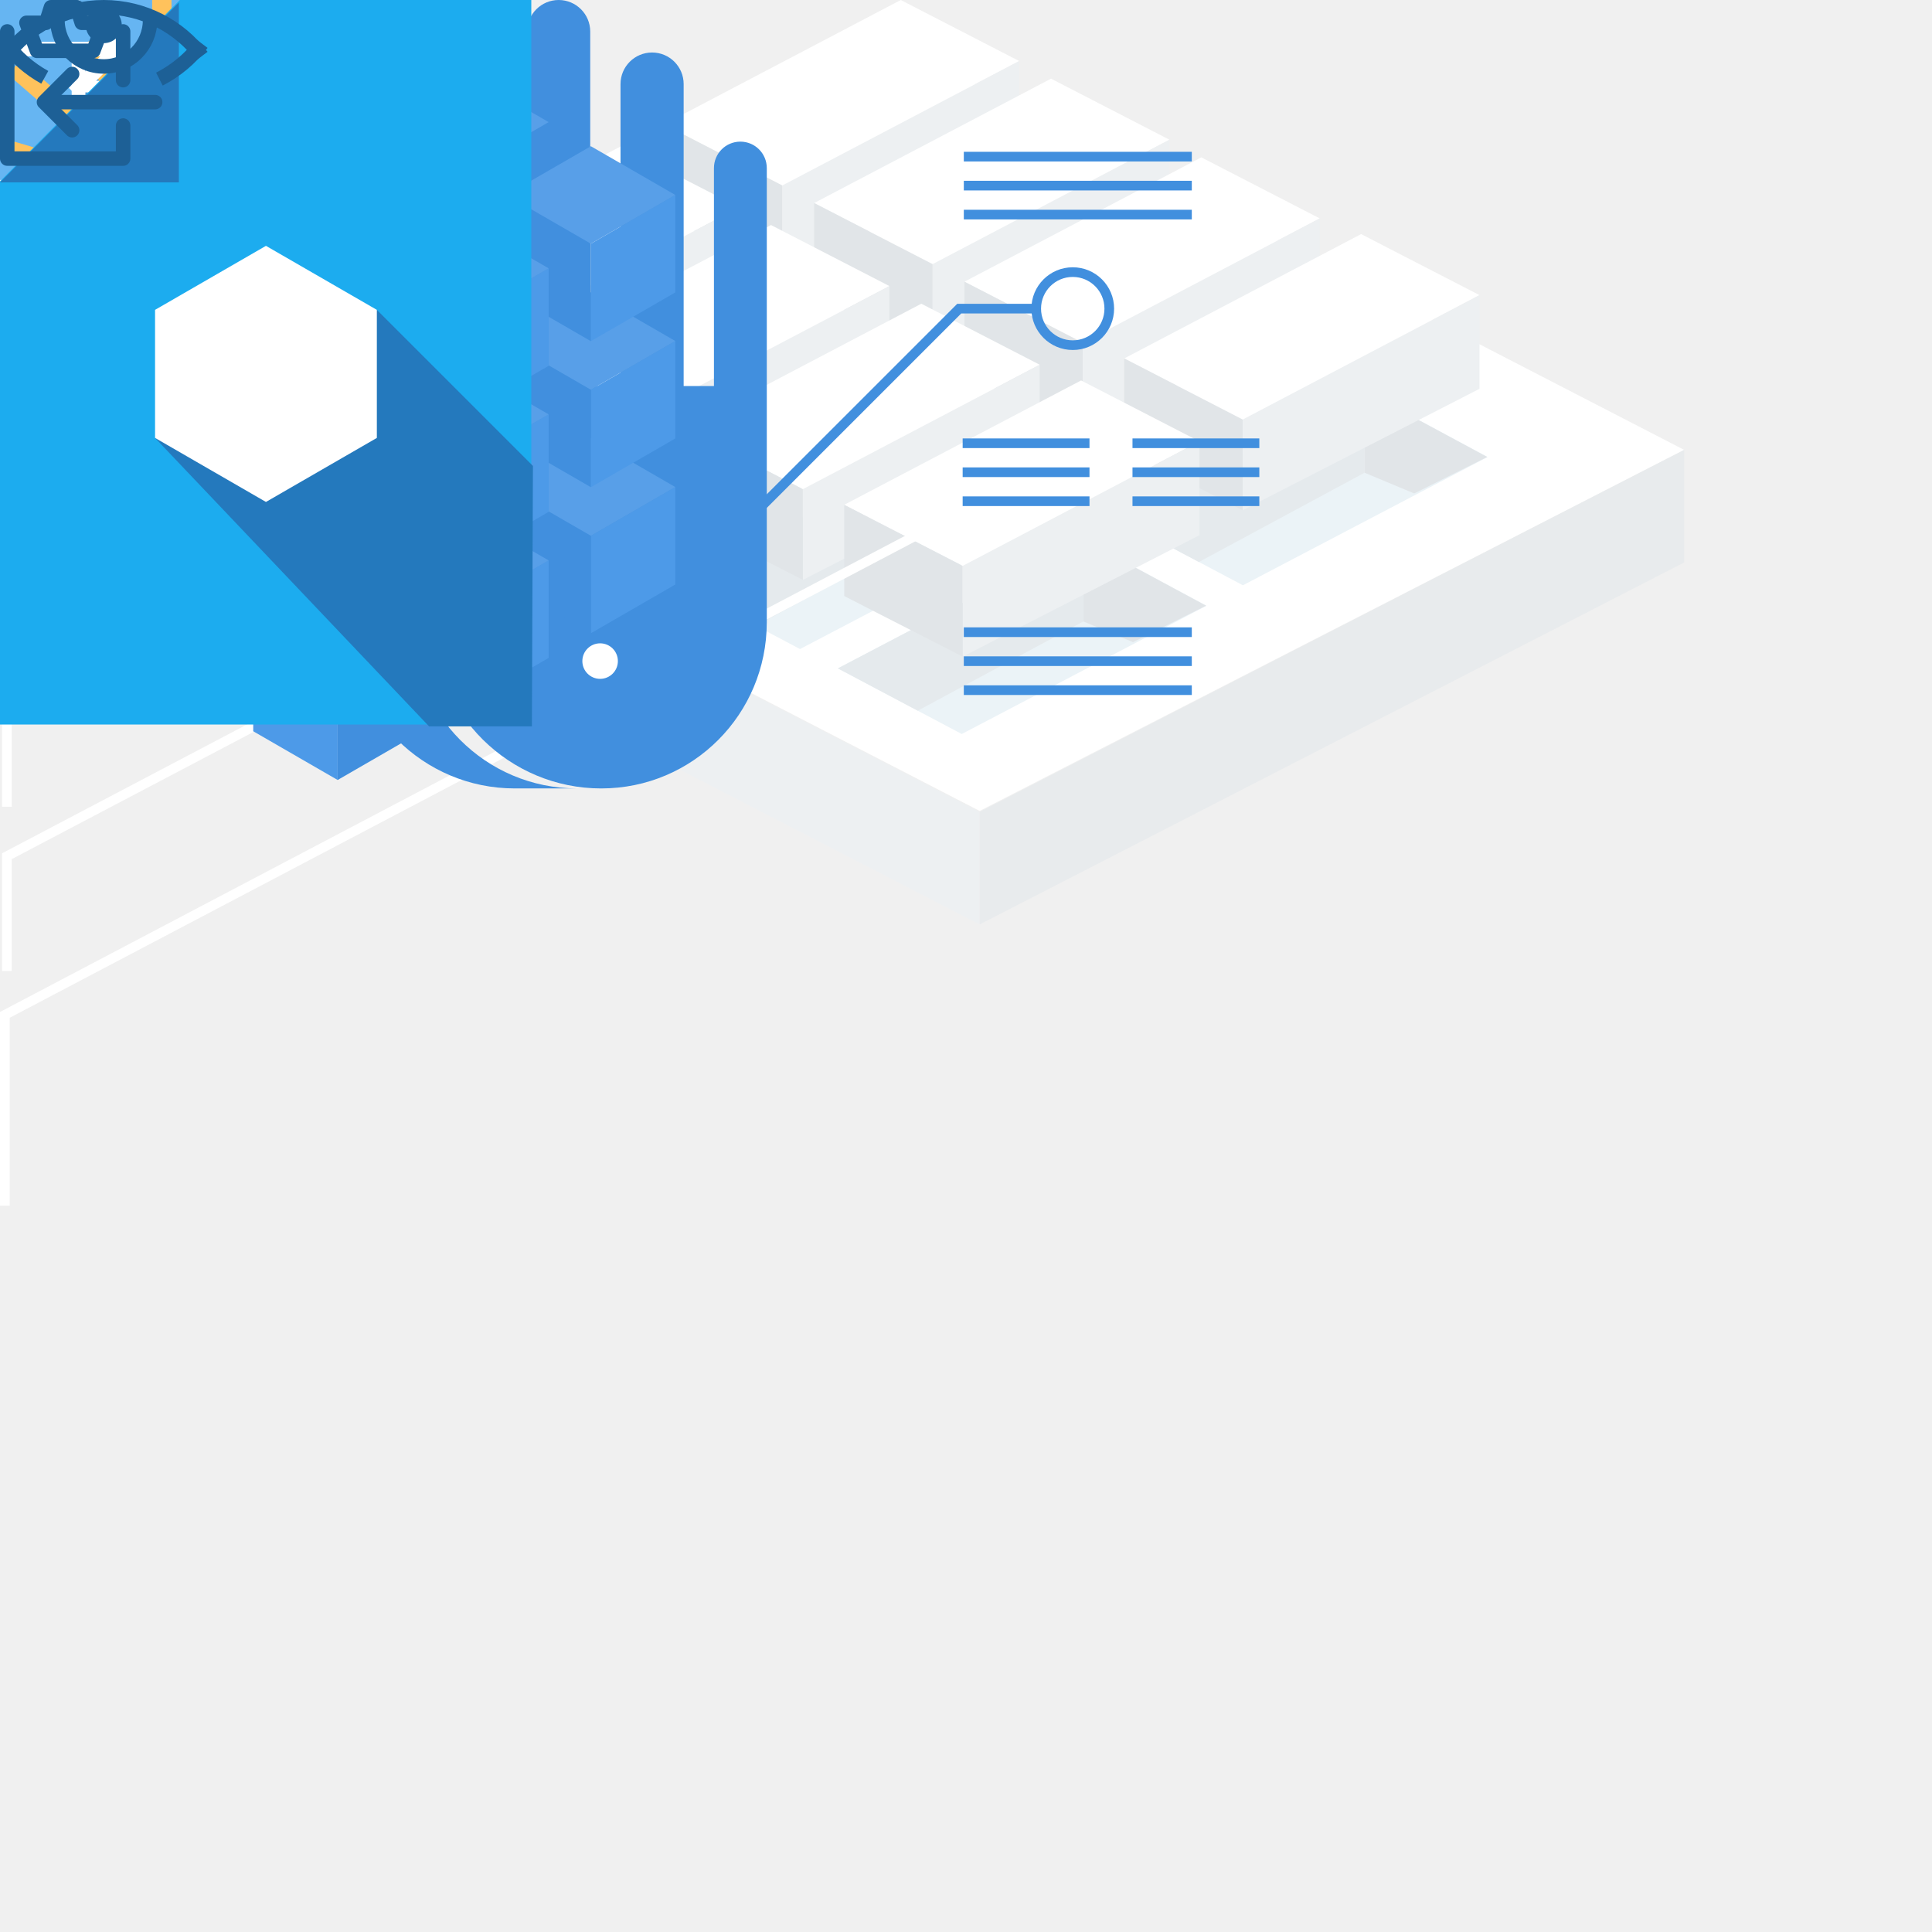
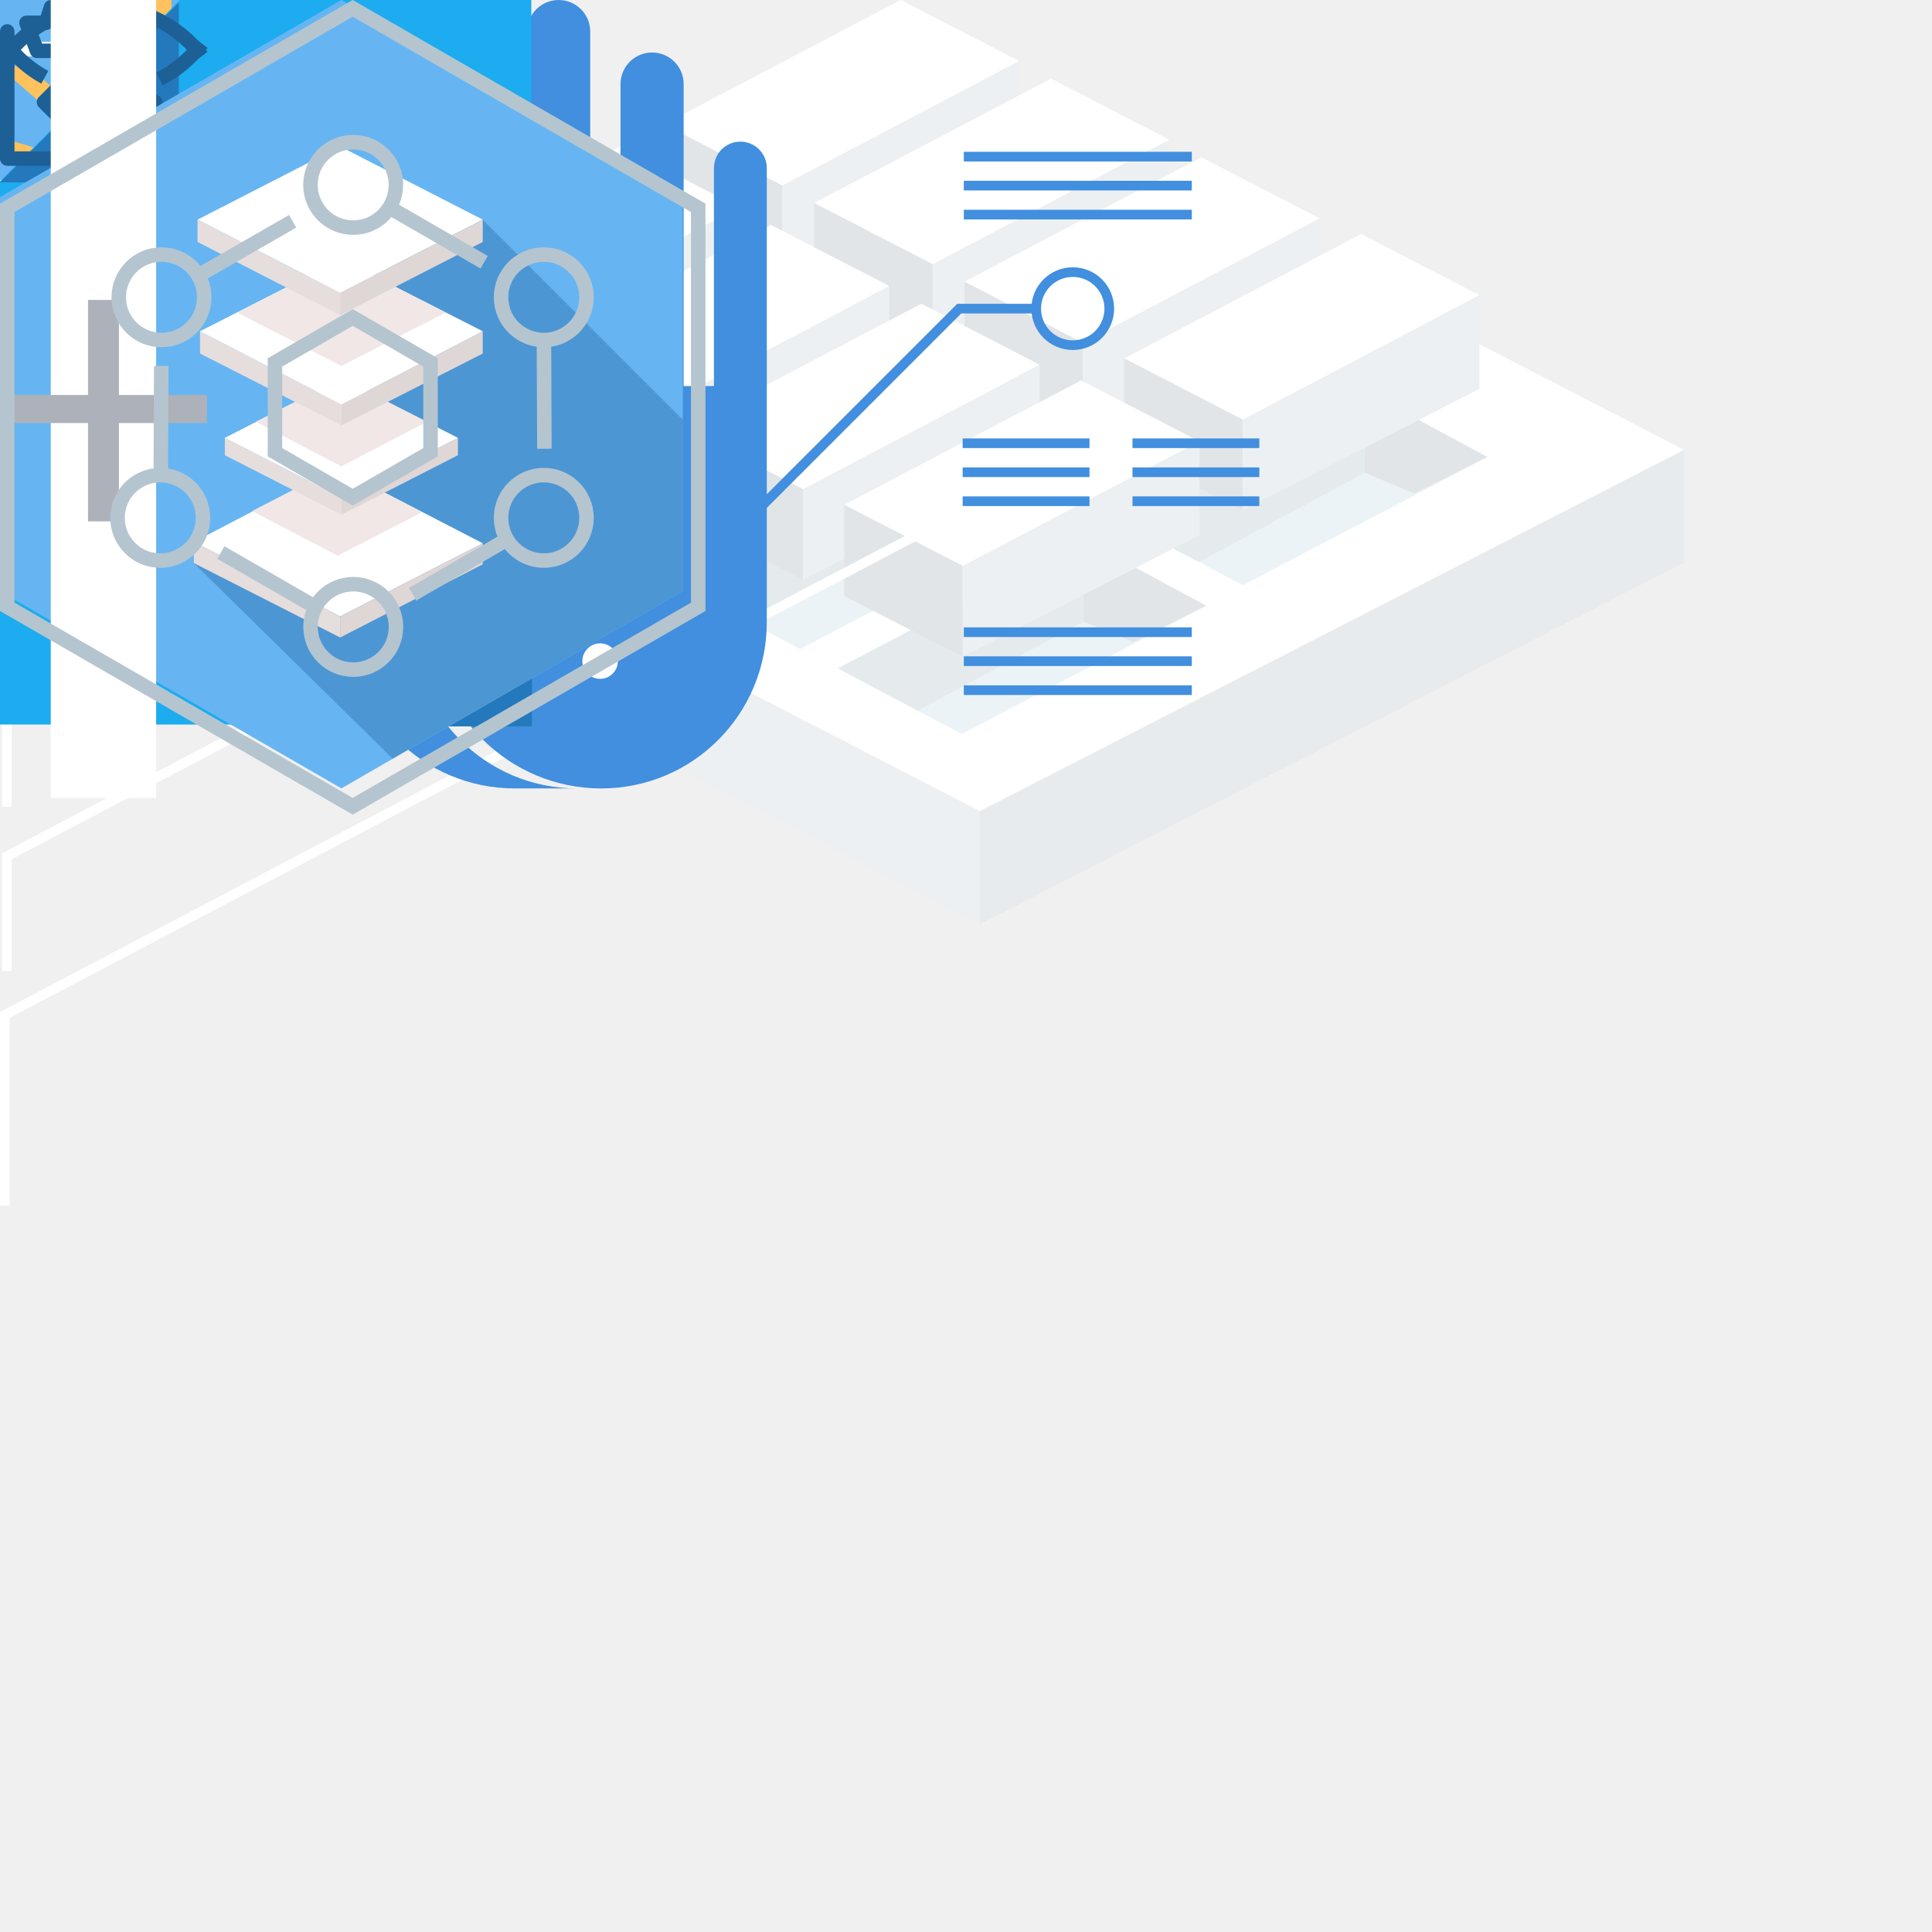
<svg xmlns="http://www.w3.org/2000/svg" version="1.1" id="Layer_1" x="0px" y="0px" viewBox="0 0 200 200" style="enable-background:new 0 0 200 200;" xml:space="preserve">
  <style type="text/css">
	.st0{fill:#405C70;}
	.st1{fill:#2F4352;}
	.st2{fill:#1C2830;}
	.st3{fill:#19242B;}
	.st4{fill:#0A848F;}
	.st5{fill:#076870;}
	.st6{fill:#4EBFC9;}
	.st7{opacity:0.42;fill:#0B194F;}
	.st8{fill:#43C494;}
	.st9{fill:#4AAA88;}
	.st10{fill:#7FE0BF;}
	.st11{opacity:0.76;fill:#43C4A6;}
	.st12{fill:#FDE5A6;}
	.st13{fill:#E9D399;}
	.st14{fill:#D9BB6F;}
	.st15{fill:#94ACBA;}
	.st16{fill:none;stroke:#2A3D4A;stroke-width:2;stroke-linecap:round;stroke-miterlimit:10;}
	.st17{fill:none;stroke:#809CAD;stroke-width:1.5;stroke-linecap:round;stroke-linejoin:round;stroke-miterlimit:10;}
	.st18{fill:none;stroke:#1884D6;stroke-width:1.5;stroke-linecap:round;stroke-linejoin:round;stroke-miterlimit:10;}
	.st19{fill:#FFFFFF;}
	.st20{fill:#EDF0F2;}
	.st21{fill:#E8EBED;}
	.st22{fill:#EBF3F7;}
	.st23{fill:#E1E5E8;}
	.st24{fill:#E5EAED;}
	.st25{fill:none;stroke:#FFFFFF;stroke-miterlimit:10;}
	.st26{fill:none;stroke:#7B8185;stroke-width:1.4;stroke-miterlimit:10;}
	.st27{fill:#66B5F2;}
	.st28{fill:#4D96D4;}
	.st29{fill:#418FDE;}
	.st30{fill:none;stroke:#418FDE;stroke-miterlimit:10;}
	.st31{fill:#4D9AE8;}
	.st32{fill:#589FE8;}
	.st33{fill:none;stroke:#FFC25C;stroke-width:2;stroke-miterlimit:10;}
	.st34{fill:none;stroke:#FFFFFF;stroke-width:1.5;stroke-miterlimit:10;}
	.st35{fill:#1CACEF;}
	.st36{fill:#2479BD;}
	.st37{fill:none;stroke:#1D6096;stroke-width:1.5;stroke-linecap:round;stroke-linejoin:round;stroke-miterlimit:10;}
	.st38{fill:none;stroke:#1D6096;stroke-width:1.5;stroke-linejoin:round;stroke-miterlimit:10;}
	.st39{fill:none;stroke:#1D6096;stroke-width:1.5;stroke-miterlimit:10;}
	.st40{fill:#1D6096;}
+ 	.st41{fill:#F0E7E6;}
+ 	.st42{fill:#DFD6D6;}
+ 	.st43{fill:#E6DDDD;}
+ 	.st44{fill:#ADB1B9;}
+ 	.st45{fill:none;stroke:#B4C5CF;stroke-width:1.5;stroke-miterlimit:10;}
</style>
  <g id="logo_x60_19x33">
    <polygon class="st0" points="18.959,25.987 9.591,30.815 0,25.901 9.368,21.072  " />
    <polygon class="st1" points="15.003,23.96 9.498,26.797 3.863,23.91 9.368,21.072  " />
    <polygon class="st2" points="9.591,30.828 18.959,26 18.959,27.378 9.591,32.207  " />
    <polygon class="st3" points="9.591,30.828 0,25.901 0,27.279 9.591,32.207  " />
    <polygon class="st4" points="9.688,23.017 17.325,19.079 17.325,20.228 9.688,24.165  " />
    <polygon class="st5" points="9.688,23.017 2.049,19.079 2.049,20.228 9.688,24.165  " />
    <polygon class="st6" points="17.325,19.079 9.688,23.017 2.049,19.079 9.688,15.143  " />
    <polygon class="st7" points="15.311,18.046 9.688,20.945 4.063,18.046 9.688,15.148  " />
    <polygon class="st8" points="9.688,16.896 18.942,12.127 18.942,13.517 9.688,18.287  " />
    <polygon class="st9" points="9.688,16.896 0.432,12.127 0.432,13.517 9.688,18.287  " />
    <polygon class="st10" points="18.942,12.127 9.688,16.896 0.432,12.127 9.688,7.356  " />
    <polygon class="st11" points="16.501,10.873 9.688,14.386 2.873,10.873 9.688,7.361  " />
    <polygon class="st12" points="18.94,4.803 9.623,9.604 0.306,4.803 9.623,0  " />
    <polygon class="st13" points="9.623,9.604 18.94,4.803 18.94,6.204 9.623,11.006  " />
    <polygon class="st14" points="9.623,9.604 0.306,4.803 0.306,6.204 9.623,11.006  " />
  </g>
  <g id="more-arrow_x60_8x5">
    <polygon class="st15" points="0,0 3.603,4.883 7.207,0  " />
  </g>
  <g id="hamburg-menu_x60_25x12">
    <line class="st16" x1="1" y1="1" x2="24" y2="1" />
    <line class="st16" x1="1" y1="6" x2="24" y2="6" />
    <line class="st16" x1="1" y1="11" x2="24" y2="11" />
  </g>
  <g id="map_x60_37x31">
    <polyline class="st17" points="12.85,11.85 0.75,17.85 4.05,22.95 7.45,21.25 10.95,26.35 14.35,24.75 17.75,29.85 35.35,21.05    31.95,15.95 28.65,17.65 25.05,12.45 21.85,14.05  " />
    <line class="st17" x1="14.45" y1="24.75" x2="28.55" y2="17.65" />
    <line class="st17" x1="7.45" y1="21.25" x2="16.15" y2="16.95" />
    <path class="st17" d="M24.35,7.05c0,5.6-6.3,11.9-6.3,11.9s-6.3-6.3-6.3-11.9c0-3.5,2.8-6.3,6.3-6.3S24.35,3.55,24.35,7.05z" />
    <circle class="st17" cx="18.05" cy="7.05" r="2.6" />
  </g>
  <g id="right-arrow_x60_8x15">
    <polyline class="st18" points="0.75,0.75 7.089,7.089 0.75,13.428  " />
  </g>
  <g id="framework-map_x60_175x125">
    <polygon class="st19" points="23.83,43.904 101.414,83.947 174.343,46.572 96.755,6.528  " />
    <polygon class="st20" points="101.414,84.043 23.83,44.001 23.83,55.657 101.414,95.699  " />
    <polygon class="st21" points="101.414,84.043 174.343,46.572 174.343,58.228 101.414,95.699  " />
    <polygon class="st22" points="86.738,69.191 99.559,75.985 124.895,62.704 112.152,55.86  " />
    <polygon class="st23" points="124.848,62.702 112.152,55.859 112.152,64.331 117.291,66.477  " />
    <polyline class="st24" points="112.152,55.86 112.152,64.333 95.005,73.574 86.738,69.191  " />
    <polygon class="st22" points="115.843,53.795 128.664,60.589 154,47.308 141.257,40.464  " />
    <polygon class="st23" points="153.952,47.306 141.257,40.463 141.257,48.935 146.395,51.081  " />
    <polyline class="st24" points="141.257,40.464 141.257,48.937 124.11,58.178 115.843,53.795  " />
    <polygon class="st22" points="69.994,60.395 82.816,67.19 108.152,53.909 95.409,47.065  " />
    <polygon class="st23" points="108.104,53.907 95.409,47.063 95.409,55.536 100.547,57.682  " />
    <polyline class="st24" points="95.409,47.065 95.409,55.538 78.262,64.778 69.994,60.395  " />
    <polygon class="st22" points="54.338,52.038 67.159,58.833 92.495,45.552 79.752,38.708  " />
    <polygon class="st23" points="92.447,45.55 79.752,38.707 79.752,47.179 84.89,49.325  " />
    <polygon class="st22" points="38.681,43.682 51.502,50.477 76.838,37.195 64.095,30.352  " />
    <polygon class="st23" points="76.79,37.193 64.095,30.35 64.095,38.823 69.233,40.969  " />
    <polyline class="st24" points="64.095,30.352 64.095,38.824 46.948,48.065 38.681,43.682  " />
    <polyline class="st24" points="79.752,38.708 79.752,47.181 62.605,56.422 54.338,52.038  " />
    <polygon class="st19" points="105.502,6.318 80.987,19.198 68.722,12.875 93.244,0  " />
    <polygon class="st20" points="105.502,16.017 105.502,6.319 80.987,19.198 80.986,28.588  " />
    <polygon class="st23" points="80.987,19.198 68.722,12.875 68.722,22.318 80.986,28.588  " />
    <polygon class="st19" points="121.06,14.463 96.545,27.341 84.28,21.019 108.802,8.144  " />
    <polygon class="st20" points="121.06,24.161 121.06,14.463 96.545,27.341 96.544,36.732  " />
    <polygon class="st23" points="96.545,27.341 84.28,21.019 84.28,30.461 96.544,36.732  " />
    <polygon class="st19" points="136.616,22.608 112.103,35.485 99.837,29.162 124.359,16.289  " />
    <polygon class="st20" points="136.616,32.305 136.616,22.608 112.103,35.485 112.101,44.877  " />
    <polygon class="st23" points="112.103,35.485 99.837,29.162 99.837,38.607 112.101,44.877  " />
    <polygon class="st19" points="153.159,30.551 128.645,43.429 116.379,37.105 140.902,24.233  " />
    <polygon class="st20" points="153.159,40.248 153.159,30.551 128.645,43.429 128.644,52.821  " />
    <polygon class="st23" points="128.645,43.429 116.379,37.105 116.379,46.55 128.644,52.821  " />
    <g id="box4_x3E_box">
      <polygon id="_x3E_t_3_" class="st19" points="76.514,21.469 52,34.348 39.735,28.025 64.258,15.152   " />
      <polygon id="_x3E_r_3_" class="st20" points="76.514,31.167 76.514,21.469 52,34.348 51.999,43.739   " />
      <polygon id="_x3E_l_3_" class="st23" points="52,34.348 39.735,28.025 39.735,37.468 51.999,43.739   " />
      <polyline id="_x3E_line_3_" class="st25" points="64.815,20.912 0.715,54.634 0.715,66.516   " />
    </g>
    <g id="box3_x3E_box">
      <polygon id="_x3E_t_2_" class="st19" points="92.072,29.614 67.558,42.493 55.293,36.171 79.815,23.297   " />
      <polygon id="_x3E_r_2_" class="st20" points="92.072,39.312 92.072,29.614 67.558,42.493 67.557,51.884   " />
      <polygon id="_x3E_l_2_" class="st23" points="67.558,42.493 55.293,36.171 55.293,45.613 67.557,51.884   " />
      <polyline id="_x3E_line_2_" class="st25" points="78.867,30.519 0.715,71.634 0.715,83.516   " />
    </g>
    <g id="box2_x3E_box">
      <polygon id="_x3E_t_1_" class="st19" points="107.63,37.757 83.115,50.636 70.851,44.314 95.373,31.44   " />
      <polygon id="_x3E_r_1_" class="st20" points="107.63,47.457 107.63,37.758 83.115,50.636 83.115,60.029   " />
      <polygon id="_x3E_l_1_" class="st23" points="83.115,50.636 70.851,44.314 70.851,53.758 83.115,60.029   " />
      <polyline id="_x3E_line_1_" class="st25" points="93.469,39.837 0.715,88.634 0.715,100.516   " />
    </g>
    <g id="box1_x3E_box">
      <polygon id="_x3E_t" class="st19" points="124.172,45.7 99.657,58.58 87.393,52.257 111.915,39.384   " />
      <polygon id="_x3E_r" class="st20" points="124.172,55.4 124.172,45.702 99.657,58.58 99.657,67.973   " />
      <polygon id="_x3E_l" class="st23" points="99.657,58.58 87.393,52.257 87.393,61.702 99.657,67.973   " />
      <polyline id="_x3E_line" class="st25" points="109.322,47.81 0.5,105.061 0.5,124.817   " />
    </g>
  </g>
  <g id="card-x_x60_17x17">
    <line class="st26" x1="0.495" y1="0.495" x2="15.948" y2="15.948" />
    <line class="st26" x1="15.948" y1="0.495" x2="0.495" y2="15.948" />
  </g>
  <g id="beta-tag_x60_42x19">
    <rect class="st27" width="41.234" height="18.625" />
    <polygon class="st28" points="41.234,15.207 31.708,5.68 29.179,8.072 26.787,5.68 21.47,6.93 23.991,9.45 23.737,9.65    19.767,5.68 15.863,6.186 15.077,8.912 12.351,6.186 8.16,6.016 7.42,12.346 13.59,18.516 41.234,18.616  " />
    <path class="st19" d="M7.42,5.68h3.508c1.27,0,1.919,0.81,1.919,1.699c0,0.839-0.52,1.399-1.149,1.529   c0.709,0.11,1.279,0.799,1.279,1.639c0,0.999-0.67,1.799-1.939,1.799H7.42V5.68z M10.618,8.359c0.479,0,0.78-0.31,0.78-0.74   c0-0.41-0.3-0.729-0.78-0.729H8.84v1.469H10.618z M10.668,11.137c0.54,0,0.86-0.31,0.86-0.79c0-0.419-0.3-0.779-0.86-0.779H8.84   v1.569H10.668z" />
    <path class="st19" d="M15.05,5.68h4.717V6.9h-3.298v1.449h3.228v1.22h-3.228v1.549h3.298v1.229H15.05V5.68z" />
    <path class="st19" d="M23.419,6.93H21.47V5.68h5.317v1.25h-1.939v5.417h-1.429V6.93z" />
    <path class="st19" d="M32.307,11.197h-2.979l-0.419,1.149H27.35l2.579-6.667h1.779l2.568,6.667h-1.549L32.307,11.197z    M29.709,9.968h2.209l-1.1-3.058L29.709,9.968z" />
  </g>
  <g id="docs-hand_x60_131x82">
    <path class="st29" d="M76.642,14.662c-1.51,0-2.734,1.224-2.734,2.734v22.565h-3.136V8.703c0-1.805-1.463-3.268-3.268-3.268   c-1.805,0-3.268,1.463-3.268,3.268v31.259H61.1V3.268C61.1,1.463,59.637,0,57.832,0c-1.805,0-3.268,1.463-3.268,3.268v36.693   h-3.136V8.703c0-1.805-1.463-3.268-3.268-3.268c-1.805,0-3.268,1.463-3.268,3.268v31.259v7.559v16.919   c0.012,9.49,7.851,17.179,17.343,17.179s17.13-7.689,17.142-17.179h0.001V48.697v-8.736V17.396   C79.376,15.886,78.152,14.662,76.642,14.662z" />
    <path class="st29" d="M42.626,64.439V35.218c0-1.805-1.463-3.268-3.268-3.268c-1.805,0-3.268,1.463-3.268,3.268v29.221   c0.012,9.49,7.708,17.179,17.201,17.179h6.452C50.249,81.618,42.638,73.928,42.626,64.439z" />
    <polyline class="st30" points="71.045,60.204 99.3,31.95 107.268,31.95  " />
    <polyline class="st30" points="39.825,58.365 28.507,47.047 15.536,47.047  " />
    <circle class="st30" cx="111.05" cy="31.95" r="3.782" />
    <line class="st30" x1="99.774" y1="16.215" x2="123.375" y2="16.215" />
    <line class="st30" x1="99.774" y1="19.215" x2="123.375" y2="19.215" />
    <line class="st30" x1="99.774" y1="22.215" x2="123.375" y2="22.215" />
    <line class="st30" x1="99.774" y1="65.444" x2="123.375" y2="65.444" />
    <line class="st30" x1="99.774" y1="68.444" x2="123.375" y2="68.444" />
    <line class="st30" x1="99.774" y1="71.445" x2="123.375" y2="71.445" />
    <line class="st30" x1="99.654" y1="45.886" x2="112.784" y2="45.886" />
    <line class="st30" x1="99.654" y1="48.886" x2="112.784" y2="48.886" />
    <line class="st30" x1="99.654" y1="51.886" x2="112.784" y2="51.886" />
    <line class="st30" x1="117.235" y1="45.886" x2="130.365" y2="45.886" />
    <line class="st30" x1="117.235" y1="48.886" x2="130.365" y2="48.886" />
    <line class="st30" x1="117.235" y1="51.886" x2="130.365" y2="51.886" />
    <line class="st30" x1="47.988" y1="10.877" x2="26.2" y2="10.877" />
    <polygon class="st30" points="5.756,43.417 10.646,51.886 0.866,51.886  " />
    <circle class="st19" cx="62.124" cy="68.436" r="1.839" />
    <circle class="st19" cx="39.067" cy="57.607" r="1.839" />
    <circle class="st19" cx="47.988" cy="10.877" r="1.839" />
    <rect x="15.857" y="6.691" transform="matrix(0.7071 0.7071 -0.7071 0.7071 13.6596 -11.0278)" class="st30" width="8.568" height="8.568" />
  </g>
  <g id="services-bundle_x60_70x81">
    <polygon class="st31" points="26.214,5.046 34.953,10.091 34.953,20.181 26.214,15.135  " />
    <polygon class="st29" points="43.691,5.046 34.953,10.091 34.953,20.181 43.691,15.135  " />
    <polygon class="st32" points="34.953,0 43.691,5.046 34.953,10.091 26.214,5.046  " />
    <polygon class="st31" points="39.322,12.641 48.06,17.687 48.06,27.777 39.322,22.731  " />
    <polygon class="st29" points="56.798,12.641 48.06,17.687 48.06,27.777 56.798,22.731  " />
    <polygon class="st32" points="48.06,7.596 56.798,12.641 48.06,17.687 39.322,12.641  " />
    <polygon class="st31" points="13.107,12.614 21.845,17.659 21.845,27.749 13.107,22.704  " />
    <polygon class="st29" points="30.584,12.614 21.845,17.659 21.845,27.749 30.584,22.704  " />
    <polygon class="st32" points="21.845,7.568 30.584,12.614 21.845,17.659 13.107,12.614  " />
    <polygon class="st31" points="26.214,20.21 34.953,25.255 34.953,35.345 26.214,30.299  " />
    <polygon class="st29" points="43.691,20.21 34.953,25.255 34.953,35.345 43.691,30.299  " />
    <polygon class="st32" points="34.953,15.164 43.691,20.21 34.953,25.255 26.214,20.21  " />
    <polygon class="st31" points="0,50.418 8.738,55.463 8.738,65.553 0,60.508  " />
    <polygon class="st29" points="17.476,50.418 8.738,55.463 8.738,65.553 17.476,60.508  " />
    <polygon class="st32" points="8.738,45.372 17.476,50.418 8.738,55.463 0,50.418  " />
    <polygon class="st31" points="0,35.3 8.738,40.345 8.738,50.435 0,45.39  " />
    <polygon class="st29" points="17.476,35.3 8.738,40.345 8.738,50.435 17.476,45.39  " />
    <polygon class="st32" points="8.738,30.254 17.476,35.3 8.738,40.345 0,35.3  " />
    <polygon class="st31" points="0,20.182 8.738,25.228 8.738,35.318 0,30.272  " />
    <polygon class="st29" points="17.476,20.182 8.738,25.228 8.738,35.318 17.476,30.272  " />
    <polygon class="st32" points="8.738,15.137 17.476,20.182 8.738,25.228 0,20.182  " />
    <polygon class="st31" points="13.107,58.013 21.845,63.059 21.845,73.149 13.107,68.103  " />
    <polygon class="st29" points="30.584,58.013 21.845,63.059 21.845,73.149 30.584,68.103  " />
    <polygon class="st32" points="21.845,52.968 30.584,58.013 21.845,63.059 13.107,58.013  " />
    <polygon class="st31" points="13.107,42.896 21.845,47.941 21.845,58.031 13.107,52.985  " />
    <polygon class="st29" points="30.584,42.896 21.845,47.941 21.845,58.031 30.584,52.985  " />
    <polygon class="st32" points="21.845,37.85 30.584,42.896 21.845,47.941 13.107,42.896  " />
    <polygon class="st31" points="13.107,27.778 21.845,32.823 21.845,42.913 13.107,37.868  " />
    <polygon class="st29" points="30.584,27.778 21.845,32.823 21.845,42.913 30.584,37.868  " />
    <polygon class="st32" points="21.845,22.732 30.584,27.778 21.845,32.823 13.107,27.778  " />
    <polygon class="st31" points="69.905,50.418 61.167,55.463 61.167,65.553 69.905,60.508  " />
    <polygon class="st29" points="52.429,50.418 61.167,55.463 61.167,65.553 52.429,60.508  " />
    <polygon class="st32" points="61.167,45.372 52.429,50.418 61.167,55.463 69.905,50.418  " />
    <polygon class="st31" points="69.905,35.3 61.167,40.345 61.167,50.435 69.905,45.39  " />
    <polygon class="st29" points="52.429,35.3 61.167,40.345 61.167,50.435 52.429,45.39  " />
    <polygon class="st32" points="61.167,30.254 52.429,35.3 61.167,40.345 69.905,35.3  " />
    <polygon class="st31" points="69.905,20.182 61.167,25.228 61.167,35.318 69.905,30.272  " />
    <polygon class="st29" points="52.429,20.182 61.167,25.228 61.167,35.318 52.429,30.272  " />
    <polygon class="st32" points="61.167,15.137 52.429,20.182 61.167,25.228 69.905,20.182  " />
    <polygon class="st31" points="56.798,58.013 48.06,63.059 48.06,73.149 56.798,68.103  " />
    <polygon class="st29" points="39.322,58.013 48.06,63.059 48.06,73.149 39.322,68.103  " />
    <polygon class="st32" points="48.06,52.968 39.322,58.013 48.06,63.059 56.798,58.013  " />
    <polygon class="st31" points="56.798,42.896 48.06,47.941 48.06,58.031 56.798,52.985  " />
    <polygon class="st29" points="39.322,42.896 48.06,47.941 48.06,58.031 39.322,52.985  " />
    <polygon class="st32" points="48.06,37.85 39.322,42.896 48.06,47.941 56.798,42.896  " />
    <polygon class="st31" points="56.798,27.778 48.06,32.823 48.06,42.913 56.798,37.868  " />
    <polygon class="st29" points="39.322,27.778 48.06,32.823 48.06,42.913 39.322,37.868  " />
    <polygon class="st32" points="48.06,22.732 39.322,27.778 48.06,32.823 56.798,27.778  " />
    <polygon class="st31" points="26.214,65.609 34.953,70.654 34.953,80.744 26.214,75.699  " />
    <polygon class="st29" points="43.691,65.609 34.953,70.654 34.953,80.744 43.691,75.699  " />
    <polygon class="st32" points="34.953,60.563 43.691,65.609 34.953,70.654 26.214,65.609  " />
    <polygon class="st31" points="26.214,50.491 34.953,55.537 34.953,65.627 26.214,60.581  " />
    <polygon class="st29" points="43.691,50.491 34.953,55.537 34.953,65.627 43.691,60.581  " />
    <polygon class="st32" points="34.953,45.446 43.691,50.491 34.953,55.537 26.214,50.491  " />
    <polygon class="st31" points="26.214,35.373 34.953,40.419 34.953,50.509 26.214,45.463  " />
    <polygon class="st29" points="43.691,35.373 34.953,40.419 34.953,50.509 43.691,45.463  " />
    <polygon class="st32" points="34.953,30.328 43.691,35.373 34.953,40.419 26.214,35.373  " />
  </g>
  <g id="from-scratch_x60_34x31">
    <path class="st33" d="M23.199,21.727c0,3.76-2.687,7.308-6.447,7.308s-6.447-3.547-6.447-7.308s2.687-10.336,6.447-10.336   S23.199,17.966,23.199,21.727z" />
    <line class="st33" x1="16.752" y1="8.479" x2="16.752" y2="0" />
    <line class="st33" x1="21.622" y1="9.537" x2="24.07" y2="4.168" />
    <line class="st33" x1="25.176" y1="12.9" x2="32.015" y2="6.962" />
    <line class="st33" x1="26.805" y1="17.245" x2="33.372" y2="15.307" />
    <line class="st33" x1="11.883" y1="9.537" x2="9.434" y2="4.168" />
    <line class="st33" x1="8.521" y1="13.066" x2="1.489" y2="6.962" />
    <line class="st33" x1="7.141" y1="17.376" x2="0.283" y2="15.351" />
  </g>
  <g id="go-arrow_x60_14x11">
    <line class="st34" x1="0" y1="5.077" x2="11.96" y2="5.077" />
    <polyline class="st34" points="7.646,0.53 12.192,5.077 7.646,9.624  " />
  </g>
  <g id="snippet-file_x60_56x76">
    <polygon class="st35" points="18.618,0 0,18.775 0,75 55,75 55,0  " />
    <polygon class="st36" points="0,18.881 18.513,18.881 18.513,0.263  " />
    <polyline class="st36" points="16.051,45.333 44.419,75.197 55.062,75.197 55.169,48.234 39.012,32.077  " />
    <polygon class="st19" points="16.051,32.077 27.531,25.449 39.012,32.077 39.012,45.333 27.531,51.962 16.051,45.333  " />
  </g>
  <g id="copy-snippet_x60_17x18">
    <line class="st37" x1="12.745" y1="3.252" x2="12.745" y2="8.299" />
    <polyline class="st37" points="12.745,12.996 12.745,16.417 0.75,16.417 0.75,3.252  " />
    <line class="st37" x1="16.062" y1="10.572" x2="4.742" y2="10.572" />
    <polyline class="st37" points="7.467,13.483 4.555,10.572 7.467,7.66  " />
    <polygon class="st38" points="8.461,2.361 7.947,0.75 5.277,0.75 4.763,2.361 2.739,2.361 3.832,5.263 9.663,5.263 10.756,2.361     " />
  </g>
  <g id="view-snippet_x60_22x9">
    <path class="st39" d="M20.888,5.816C18.565,2.745,14.891,0.75,10.743,0.75c-4.148,0-7.821,1.995-10.144,5.066" />
    <path class="st39" d="M4.635,8.003C3.055,7.132,1.68,5.935,0.598,4.504" />
    <path class="st39" d="M20.888,4.504C19.727,6.04,18.227,7.306,16.5,8.189" />
    <path class="st39" d="M15.536,2.085c0,2.648-2.146,4.794-4.793,4.794S5.95,4.732,5.95,2.085" />
    <circle class="st40" cx="10.743" cy="2.603" r="1.863" />
  </g>
+   <g id="blue-logo_x60_71x82">
+     <polygon class="st27" points="70.681,61.211 35.34,81.615 0,61.211 0,20.404 35.34,0 70.681,20.404  " />
+     <polyline class="st28" points="20.066,58.292 40.639,78.533 70.681,61.211 70.681,43.445 49.973,22.737 35.34,22.737 35.34,48.28     " />
+     <polygon class="st19" points="49.973,56.239 35.212,63.812 20.066,56.11 34.827,48.409  " />
+     <polygon class="st41" points="43.683,53.03 34.955,57.522 26.099,52.901 34.827,48.409  " />
+     <polygon class="st42" points="35.212,63.812 49.973,56.239 49.973,58.421 35.212,65.994  " />
+     <polygon class="st43" points="35.212,63.812 20.066,56.11 20.066,58.292 35.212,65.994  " />
+     <polygon class="st42" points="35.34,51.489 47.406,45.328 47.406,47.125 35.34,53.286  " />
+     <polygon class="st43" points="35.34,51.489 23.275,45.328 23.275,47.125 35.34,53.286  " />
+     <polygon class="st19" points="47.406,45.328 35.34,51.489 23.275,45.328 35.34,39.167  " />
+     <polygon class="st41" points="44.197,43.66 35.34,48.28 26.484,43.66 35.34,39.167  " />
+     <polygon class="st42" points="35.34,41.863 49.973,34.29 49.973,36.6 35.34,44.045  " />
+     <polygon class="st43" points="35.34,41.863 20.708,34.29 20.708,36.6 35.34,44.045  " />
+     <polygon class="st19" points="49.973,34.29 35.34,41.863 20.708,34.29 35.34,26.845  " />
+     <polygon class="st41" points="46.122,32.364 35.34,37.884 24.558,32.364 35.34,26.845  " />
+     <polygon class="st19" points="49.973,22.737 35.212,30.31 20.451,22.737 35.212,15.164  " />
+     <polygon class="st42" points="35.212,30.31 49.973,22.737 49.973,25.048 35.212,32.621  " />
+     <polygon class="st43" points="35.212,30.31 20.451,22.737 20.451,25.048 35.212,32.621  " />
+   </g>
+   <g id="github-plus_x60_22x83">
+     <rect x="5.255" class="st19" width="10.91" height="82.6" />
+     <path class="st44" d="M12.31,53.971H9.111V43.794H0v-2.907h9.111v-9.838h3.198v9.838h9.111v2.907H12.31V53.971z" />
+   </g>
+   <g id="basic-language_x60_74x85">
+     <polygon class="st45" points="72.28,62.816 36.51,83.466 0.75,62.816 0.75,21.516 36.51,0.866 72.28,21.516  " />
+     <polygon class="st45" points="44.567,46.815 36.514,51.465 28.463,46.815 28.463,37.517 36.514,32.867 44.567,37.517  " />
+     <line class="st45" x1="40.328" y1="21.496" x2="50.117" y2="27.147" />
+     <line class="st45" x1="52.489" y1="55.842" x2="42.714" y2="61.517" />
+     <line class="st45" x1="32.655" y1="62.836" x2="22.859" y2="57.199" />
+     <circle class="st45" cx="36.561" cy="19.14" r="4.423" />
+     <circle class="st45" cx="36.569" cy="64.897" r="4.423" />
+     <circle class="st45" cx="56.293" cy="30.775" r="4.423" />
+     <circle class="st45" cx="56.293" cy="53.608" r="4.423" />
+     <circle class="st45" cx="16.717" cy="30.775" r="4.423" />
+     <circle class="st45" cx="16.59" cy="53.608" r="4.423" />
+     <line class="st45" x1="56.308" y1="35.154" x2="56.356" y2="46.456" />
+     <line class="st45" x1="16.646" y1="49.184" x2="16.693" y2="37.882" />
+     <line class="st45" x1="20.497" y1="28.54" x2="30.295" y2="22.907" />
+   </g>
</svg>
